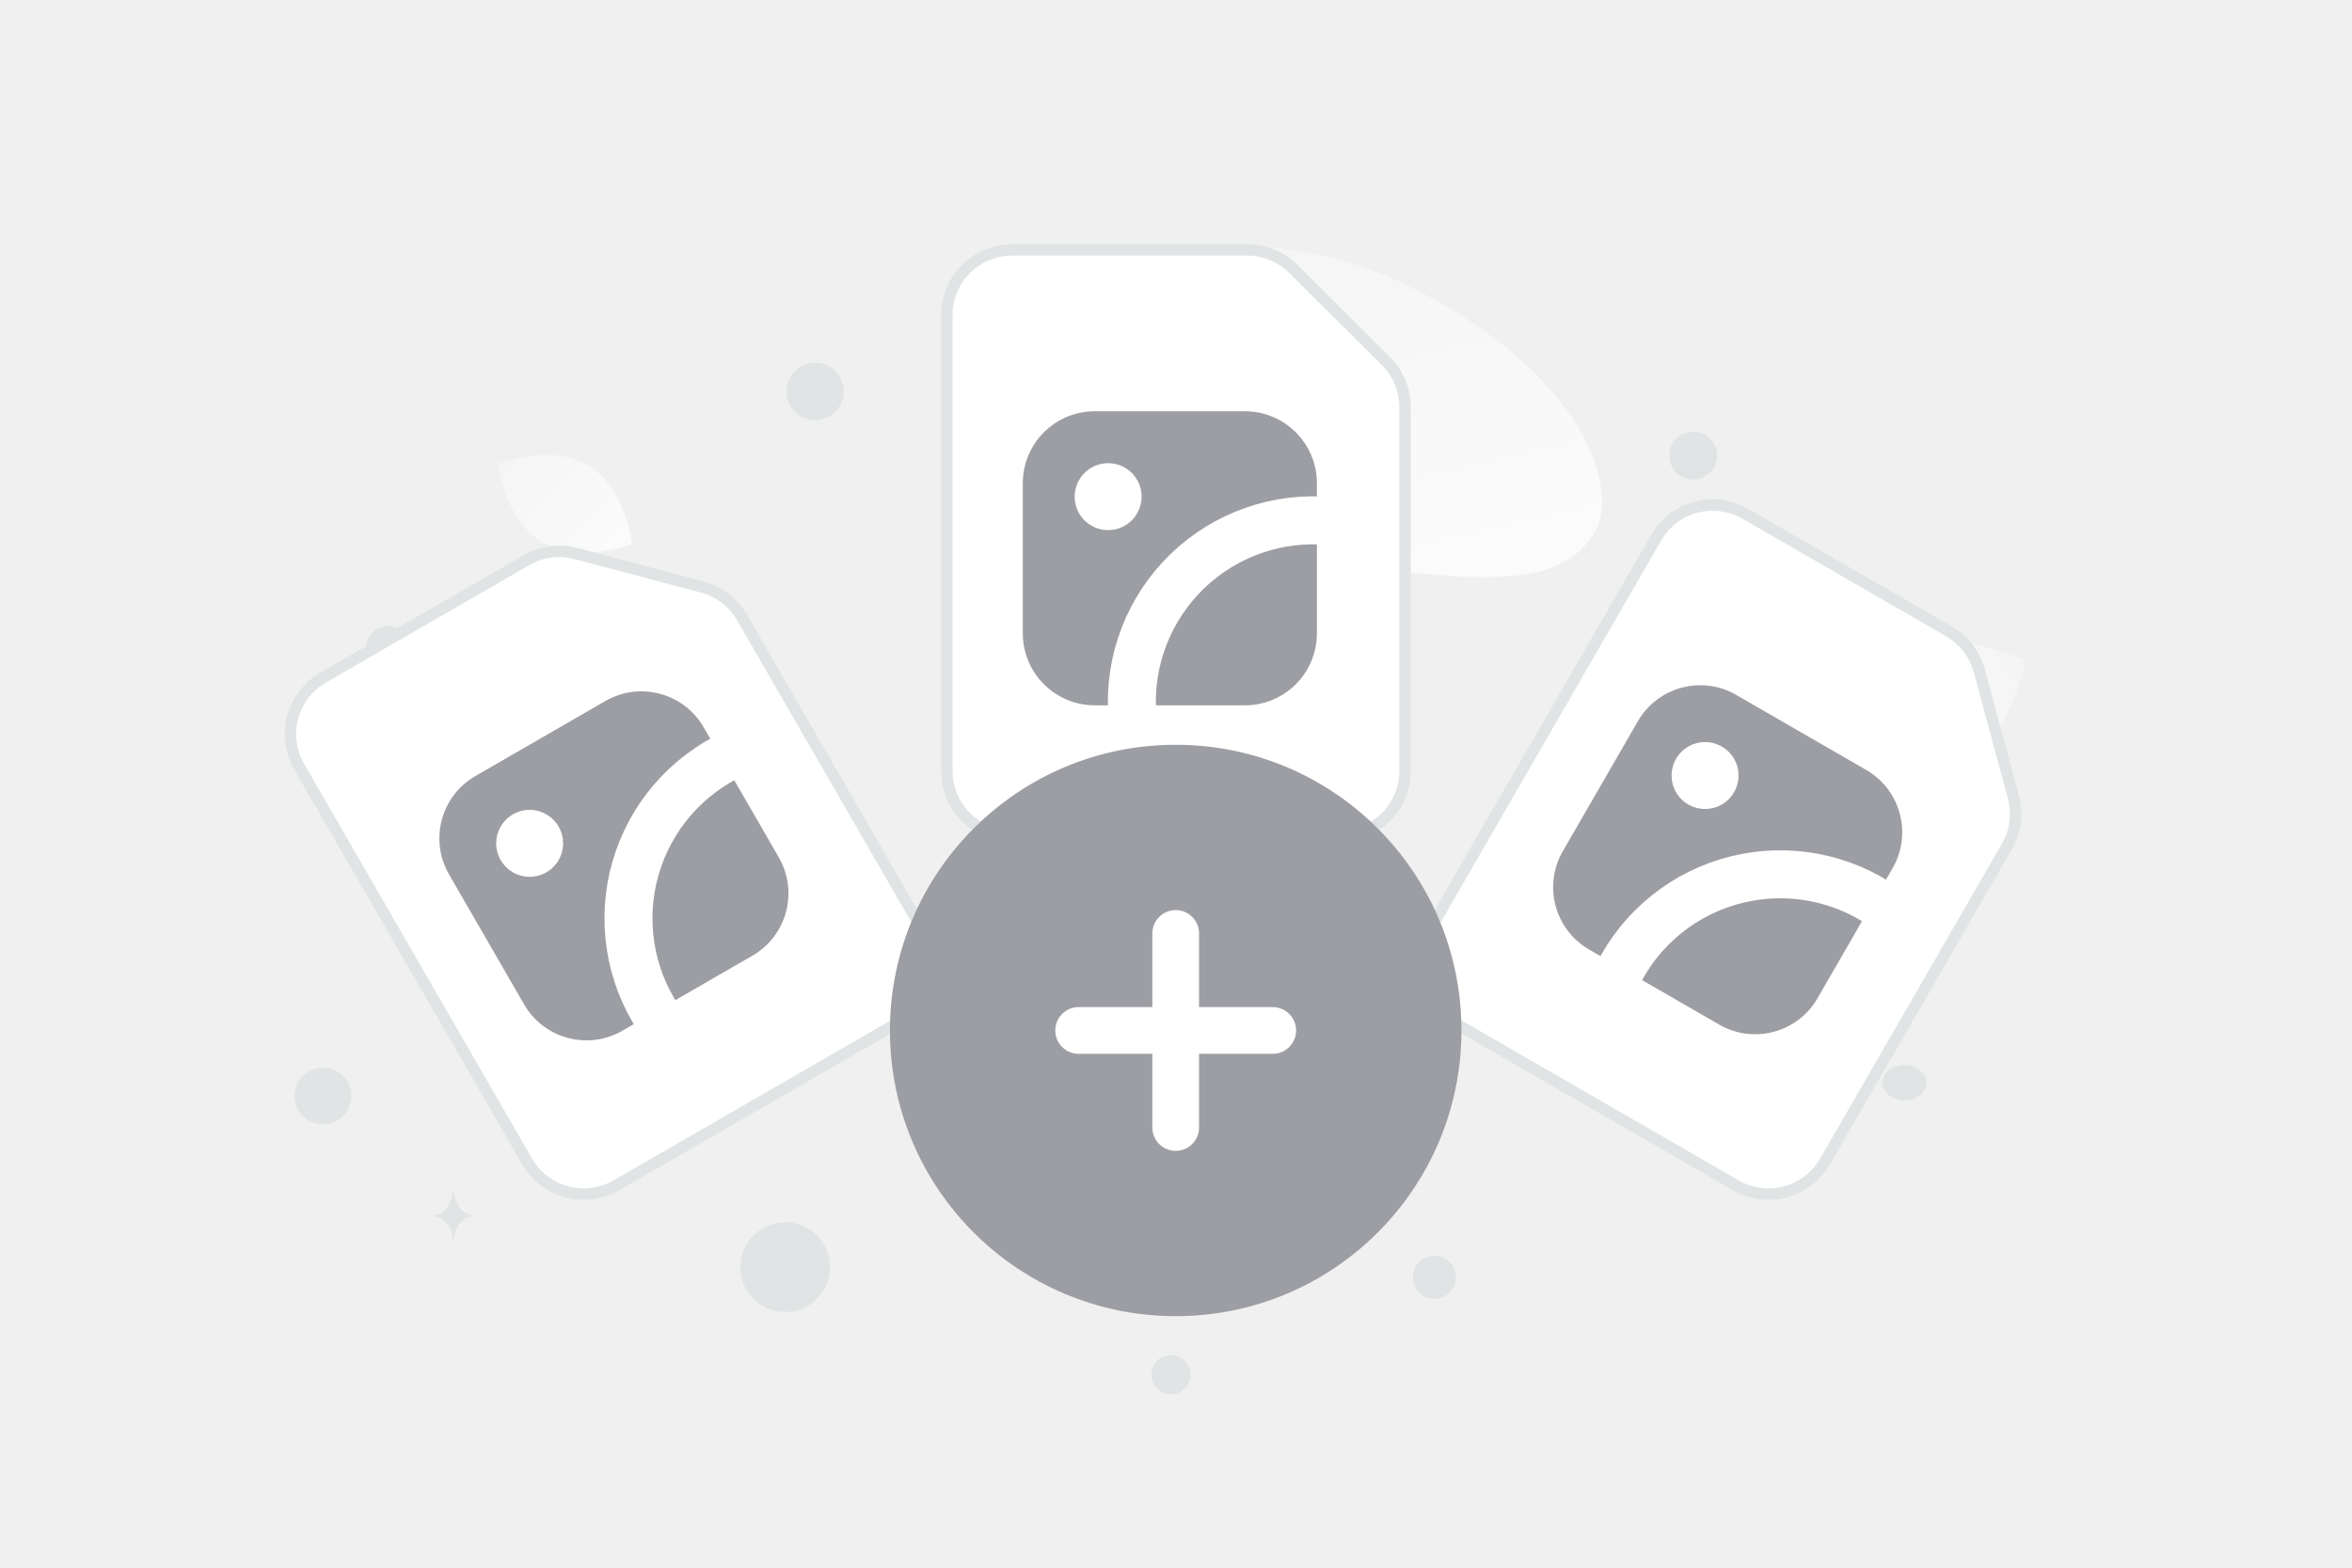
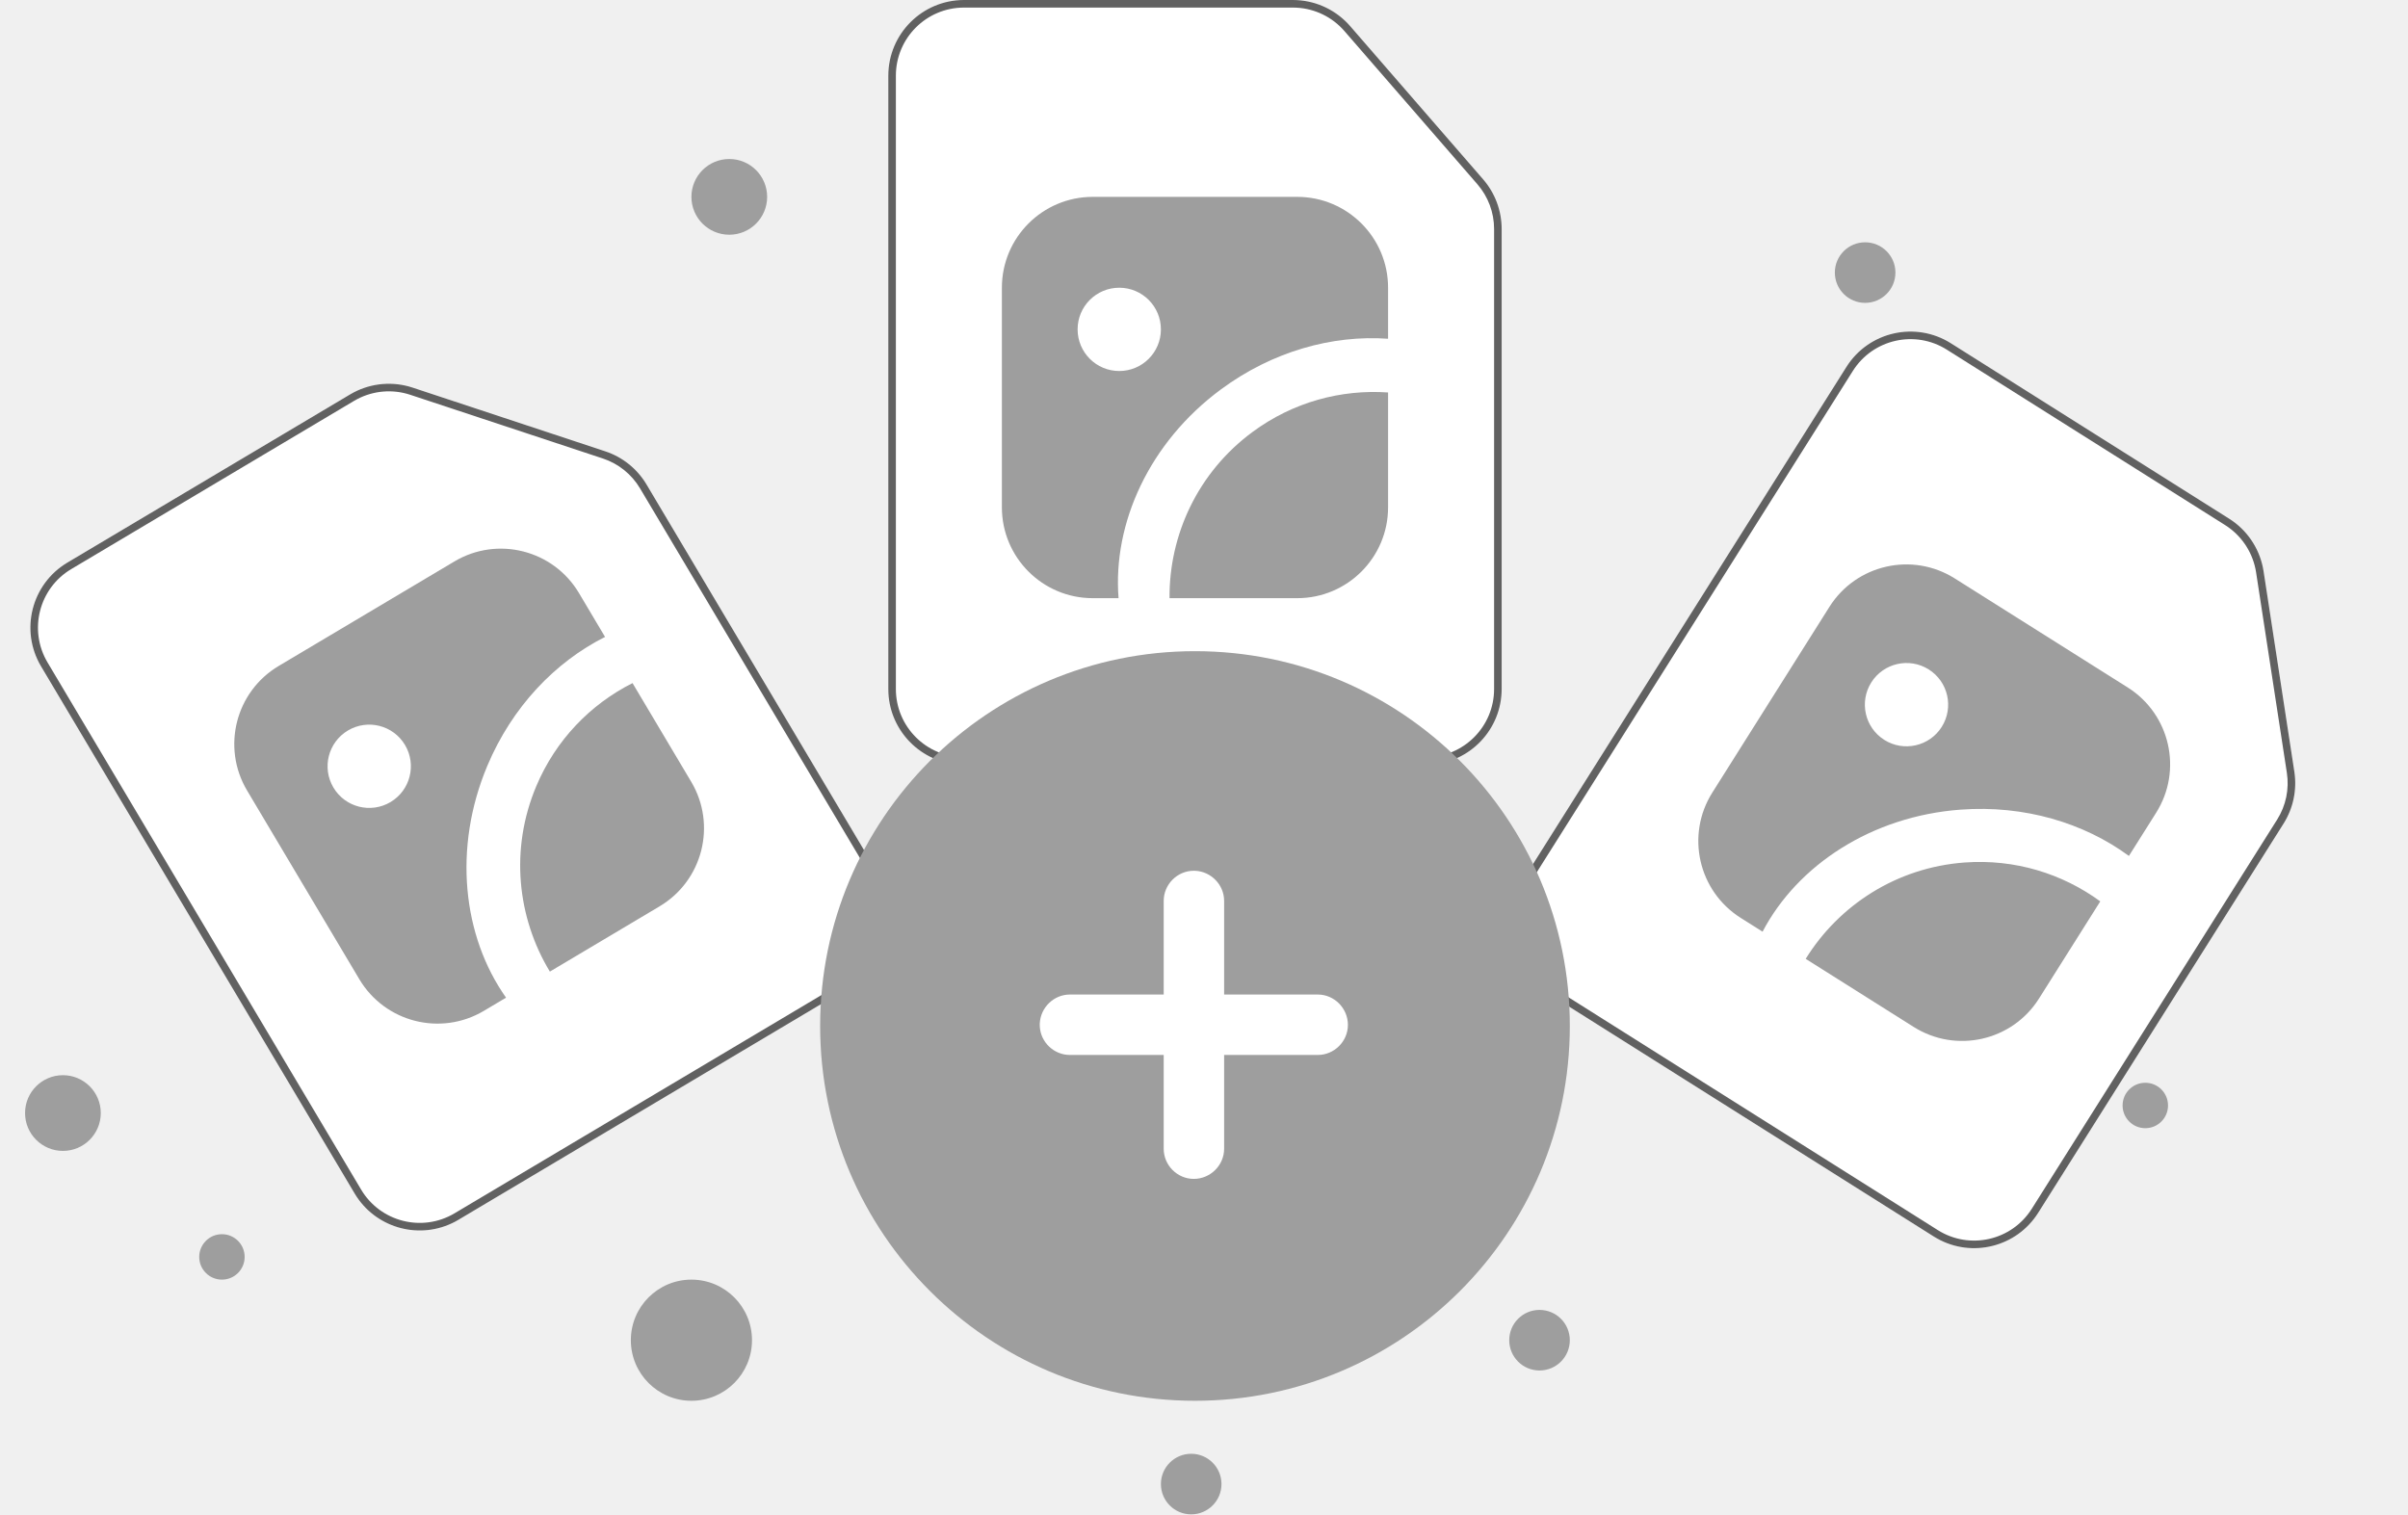
- <svg xmlns="http://www.w3.org/2000/svg" width="900" height="600" viewBox="0 0 900 600" fill="none">
-   <path fill="transparent" d="M0 0h900v600H0z" />
-   <path d="M610.449 203.229c-9.692 17.296-30.916 19.672-64.92 16.385-25.572-2.476-48.893-4.392-74.468-18.336-17.9-9.753-32.07-22.948-42.412-35.764-11.207-13.883-26.85-29.728-19.181-45.47 10.538-21.624 71.48-39.837 130.656-10.054 65.006 32.727 79.805 76.335 70.325 93.239z" fill="url(#a)" />
-   <path d="M743.499 300.415c-24.472 12.14-56.953-3.47-56.953-3.47s7.219-35.284 31.704-47.406c24.472-12.14 56.94 3.452 56.94 3.452s-7.219 35.285-31.691 47.424z" fill="url(#b)" />
-   <path d="M207.395 207.515c14.168 8.491 34.495.642 34.495.642s-2.658-21.615-16.835-30.097c-14.168-8.491-34.487-.651-34.487-.651s2.658 21.614 16.827 30.106z" fill="url(#c)" />
-   <circle cx="672.607" cy="362.106" r="13.362" transform="rotate(180 672.607 362.106)" fill="#9d9ea3" />
-   <circle cx="225.027" cy="268.943" r="11" transform="rotate(180 225.027 268.943)" fill="#9d9ea3" />
-   <circle r="12.527" transform="matrix(-1 0 0 1 226.554 413.018)" fill="#9d9ea3" />
-   <circle r="5.846" transform="matrix(-1 0 0 1 641.657 257.931)" fill="#9d9ea3" />
-   <circle r="7.516" transform="matrix(-1 0 0 1 448.056 526.146)" fill="#E1E4E5" />
-   <circle r="10.857" transform="matrix(-1 0 0 1 123.558 419.459)" fill="#E1E4E5" />
-   <circle r="8.263" transform="matrix(-1 0 0 1 548.897 488.876)" fill="#E1E4E5" />
-   <circle r="9.187" transform="matrix(-1 0 0 1 647.927 174.376)" fill="#E1E4E5" />
-   <circle r="8.249" transform="scale(1 -1) rotate(-75 -87.279 -220.643)" fill="#E1E4E5" />
-   <circle r="10.974" transform="matrix(-1 0 0 1 311.897 149.802)" fill="#E1E4E5" />
-   <ellipse rx="8.442" ry="6.753" transform="matrix(-1 0 0 1 728.714 414.388)" fill="#E1E4E5" />
-   <circle r="17.169" transform="scale(1 -1) rotate(-75 -165.785 -438.28)" fill="#E1E4E5" />
-   <path d="M647.78 404.267h.221c1.308 18.529 15.088 18.814 15.088 18.814s-15.196.297-15.196 21.707c0-21.41-15.195-21.707-15.195-21.707s13.774-.285 15.082-18.814zm-474.337 50.826h.115c.684 10.06 7.888 10.215 7.888 10.215s-7.944.161-7.944 11.785c0-11.624-7.944-11.785-7.944-11.785s7.201-.155 7.885-10.215z" fill="#E1E4E5" />
-   <path fill-rule="evenodd" clip-rule="evenodd" d="m530.305 138.186-35.414-35.257a25.11 25.11 0 0 0-17.707-7.306h-89.813c-13.838 0-25.046 11.158-25.046 24.934v174.54c0 13.776 11.208 24.934 25.046 24.934h125.227c13.838 0 25.046-11.158 25.046-24.934V155.814a24.887 24.887 0 0 0-7.339-17.628z" fill="#fff" stroke="#E1E4E5" stroke-width="4.374" />
-   <rect x="382.196" y="148.219" width="130.904" height="130.904" rx="36.729" fill="#9d9ea3" stroke="#fff" stroke-width="18.364" stroke-linecap="round" stroke-linejoin="round" />
-   <path d="M426.586 187.5a3.64 3.64 0 1 1-5.119 0 3.652 3.652 0 0 1 5.145 0m86.487 12.428a69.482 69.482 0 0 0-79.995 69.196c.02 3.348.287 6.691.798 10.001" stroke="#fff" stroke-width="18.364" stroke-linecap="round" stroke-linejoin="round" />
-   <path fill-rule="evenodd" clip-rule="evenodd" d="m770.432 305.009-13.041-48.241a25.11 25.11 0 0 0-11.682-15.18l-77.781-44.907c-11.983-6.919-27.269-2.86-34.157 9.071l-87.269 151.155c-6.888 11.931-2.761 27.198 9.223 34.117l108.45 62.613c11.983 6.919 27.269 2.86 34.157-9.07l69.641-120.622a24.888 24.888 0 0 0 2.459-18.936z" fill="#fff" stroke="#E1E4E5" stroke-width="4.374" />
-   <rect x="637.148" y="239.642" width="130.904" height="130.904" rx="36.729" transform="rotate(30 637.148 239.642)" fill="#9d9ea3" stroke="#fff" stroke-width="18.364" stroke-linecap="round" stroke-linejoin="round" />
-   <path d="M655.951 295.855a3.64 3.64 0 1 1-7.117.476 3.64 3.64 0 0 1 2.684-3.035 3.653 3.653 0 0 1 4.455 2.572m68.687 54.007a69.485 69.485 0 0 0-103.876 19.928 68.216 68.216 0 0 0-4.309 9.06" stroke="#fff" stroke-width="18.364" stroke-linecap="round" stroke-linejoin="round" />
-   <path fill-rule="evenodd" clip-rule="evenodd" d="m268.756 224.688-48.298-12.826a25.113 25.113 0 0 0-18.988 2.526l-77.78 44.907c-11.984 6.919-16.111 22.186-9.223 34.116l87.27 151.156c6.888 11.93 22.173 15.989 34.157 9.07l108.45-62.613c11.984-6.919 16.111-22.186 9.223-34.117l-69.641-120.622a24.888 24.888 0 0 0-15.17-11.597z" fill="#fff" stroke="#E1E4E5" stroke-width="4.374" />
-   <rect x="145.505" y="307.432" width="130.904" height="130.904" rx="36.729" transform="rotate(-30 145.505 307.432)" fill="#9d9ea3" stroke="#fff" stroke-width="18.364" stroke-linecap="round" stroke-linejoin="round" />
-   <path d="M203.588 319.255a3.639 3.639 0 1 1-4.432 2.559 3.652 3.652 0 0 1 4.455-2.572m81.115-32.481a69.489 69.489 0 0 0-40.406 41.956 69.487 69.487 0 0 0 5.726 57.967 68.318 68.318 0 0 0 5.692 8.262" stroke="#fff" stroke-width="18.364" stroke-linecap="round" stroke-linejoin="round" />
-   <circle cx="449.884" cy="394.39" r="109.344" fill="#9d9ea3" />
-   <rect x="440.944" y="348.314" width="17.88" height="92.152" rx="8.94" fill="#fff" />
-   <rect x="495.959" y="385.45" width="17.88" height="92.152" rx="8.94" transform="rotate(90 495.959 385.45)" fill="#fff" />
-   <defs>
-     <linearGradient id="a" x1="545.162" y1="315.322" x2="458.783" y2="-72.831" gradientUnits="userSpaceOnUse">
-       <stop stop-color="#fff" />
-       <stop offset="1" stop-color="#EEE" />
-     </linearGradient>
-     <linearGradient id="b" x1="649.524" y1="338.281" x2="851.37" y2="178.62" gradientUnits="userSpaceOnUse">
-       <stop stop-color="#fff" />
-       <stop offset="1" stop-color="#EEE" />
-     </linearGradient>
-     <linearGradient id="c" x1="262.222" y1="234.849" x2="148.219" y2="128.925" gradientUnits="userSpaceOnUse">
-       <stop stop-color="#fff" />
-       <stop offset="1" stop-color="#EEE" />
-     </linearGradient>
-   </defs>
+ <svg xmlns="http://www.w3.org/2000/svg" width="318" height="200" viewBox="0 0 318 200" fill="none">
+   <path d="M117.309 10C117.309 4.477 121.786 0 127.309 0H170.747C173.644 0 176.4 1.257 178.299 3.445L195.861 23.68C197.44 25.499 198.309 27.826 198.309 30.234V91C198.309 96.523 193.832 101 188.309 101H127.309C121.786 101 117.309 96.523 117.309 91V10Z" fill="white" />
+   <path d="M117.309 91V10C117.309 4.477 121.786 9.66415e-08 127.309 0H170.747L171.288 0.015C173.985 0.161 176.518 1.394 178.299 3.445L195.86 23.68C197.439 25.498 198.309 27.826 198.309 30.234V91C198.309 96.35 194.107 100.719 188.823 100.987L188.309 101V100C193.279 100 197.309 95.971 197.309 91V30.234C197.309 28.067 196.526 25.972 195.106 24.335L177.544 4.101C175.942 2.254 173.662 1.145 171.234 1.014L170.747 1H127.309C122.338 1 118.309 5.029 118.309 10V91C118.309 95.971 122.338 100 127.309 100V101L126.794 100.987C121.681 100.728 117.581 96.628 117.321 91.515L117.309 91ZM188.309 100V101H127.309V100H188.309Z" fill="#616161" />
+   <path d="M171.309 26C177.936 26 183.309 31.373 183.309 38V44.738C175.966 44.214 168.044 46.396 161.239 51.425C151.77 58.423 146.932 69.108 147.717 79H144.309C137.681 79 132.309 73.627 132.309 67V38C132.309 31.373 137.681 26 144.309 26H171.309ZM165.4 57.055C170.771 53.084 177.129 51.403 183.309 51.833V67C183.309 73.627 177.936 79 171.309 79H154.448C154.383 70.654 158.174 62.395 165.4 57.055ZM147.809 38C144.771 38 142.309 40.462 142.309 43.5C142.309 46.538 144.771 49 147.809 49C150.846 49 153.309 46.538 153.309 43.5C153.309 40.462 150.846 38 147.809 38Z" fill="#9E9E9E" />
+   <path d="M5.421 88.003C2.598 83.256 4.157 77.119 8.903 74.296L46.236 52.09C48.727 50.608 51.737 50.28 54.488 51.19L79.926 59.602C82.213 60.359 84.149 61.915 85.381 63.985L116.445 116.21C119.268 120.956 117.709 127.093 112.963 129.916L60.536 161.101C55.79 163.924 49.653 162.365 46.83 157.618L5.421 88.003Z" fill="white" />
+   <path d="M46.83 157.618L5.421 88.003C2.598 83.256 4.157 77.119 8.903 74.296L46.236 52.09L46.709 51.825C49.102 50.572 51.909 50.337 54.488 51.19L79.926 59.603C82.212 60.359 84.149 61.915 85.381 63.984L116.445 116.21C119.18 120.808 117.803 126.711 113.399 129.642L112.963 129.916L112.452 129.057C116.723 126.516 118.127 120.993 115.586 116.721L84.521 64.496C83.413 62.633 81.67 61.232 79.612 60.552L54.174 52.139C51.853 51.371 49.327 51.584 47.173 52.712L46.748 52.949L9.414 75.156C5.142 77.697 3.739 83.219 6.28 87.492L47.689 157.107C50.23 161.379 55.753 162.782 60.025 160.241L60.536 161.101L60.087 161.353C55.56 163.744 49.94 162.316 47.104 158.054L46.83 157.618ZM112.452 129.057L112.963 129.916L60.536 161.101L60.025 160.241L112.452 129.057Z" fill="#616161" />
+   <path d="M60.011 74.148C65.707 70.76 73.071 72.631 76.459 78.327L79.903 84.118C73.324 87.422 67.632 93.347 64.354 101.147C59.794 112.003 61.098 123.66 66.829 131.76L63.9 133.502C58.204 136.89 50.84 135.019 47.452 129.323L32.627 104.399C29.239 98.703 31.11 91.339 36.806 87.951L60.011 74.148ZM70.808 103.859C73.395 97.701 78 93.005 83.531 90.216L91.284 103.251C94.672 108.947 92.801 116.311 87.105 119.699L72.615 128.319C68.293 121.179 67.328 112.142 70.808 103.859ZM45.948 96.475C43.338 98.028 42.48 101.404 44.033 104.014C45.586 106.625 48.961 107.482 51.572 105.929C54.182 104.377 55.04 101.001 53.487 98.391C51.934 95.78 48.559 94.923 45.948 96.475Z" fill="#9E9E9E" />
+   <path d="M243.838 48.459C246.783 43.787 252.958 42.388 257.63 45.333L294.376 68.498C296.827 70.043 298.487 72.576 298.927 75.44L302.993 101.922C303.358 104.303 302.852 106.735 301.568 108.773L269.162 160.176C266.217 164.848 260.042 166.248 255.37 163.303L203.768 130.772C199.096 127.827 197.696 121.652 200.642 116.98L243.838 48.459Z" fill="white" />
+   <path d="M200.642 116.98L243.838 48.459C246.783 43.787 252.958 42.388 257.63 45.333L294.376 68.498L294.826 68.799C297.03 70.361 298.515 72.755 298.927 75.44L302.992 101.922C303.358 104.303 302.852 106.735 301.568 108.773L269.162 160.176C266.309 164.702 260.425 166.158 255.812 163.566L255.37 163.303L255.903 162.457C260.108 165.108 265.666 163.848 268.316 159.643L300.722 108.239C301.878 106.406 302.333 104.216 302.004 102.074L297.939 75.592C297.568 73.175 296.231 71.021 294.248 69.615L293.843 69.344L257.097 46.179C252.892 43.528 247.334 44.788 244.684 48.993L201.487 117.513C198.837 121.718 200.097 127.276 204.301 129.926L203.768 130.772L203.339 130.487C199.152 127.541 197.87 121.886 200.378 117.422L200.642 116.98ZM255.903 162.457L255.37 163.303L203.768 130.772L204.301 129.926L255.903 162.457Z" fill="#616161" />
+   <path d="M280.986 90.792C286.592 94.327 288.272 101.737 284.737 107.343L281.144 113.043C275.212 108.683 267.347 106.305 258.909 106.93C247.167 107.801 237.375 114.259 232.764 123.046L229.881 121.228C224.275 117.694 222.595 110.284 226.129 104.677L241.595 80.145C245.129 74.539 252.539 72.859 258.145 76.394L280.986 90.792ZM259.426 113.911C266.087 113.418 272.362 115.386 277.361 119.045L269.272 131.875C265.738 137.481 258.328 139.161 252.721 135.627L238.459 126.635C242.854 119.541 250.466 114.575 259.426 113.911ZM254.707 88.411C252.137 86.791 248.741 87.561 247.121 90.131C245.501 92.7 246.271 96.097 248.841 97.717C251.41 99.337 254.806 98.567 256.426 95.997C258.046 93.427 257.276 90.031 254.707 88.411Z" fill="#9E9E9E" />
+   <circle cx="157.809" cy="135.5" r="49.5" fill="#9E9E9E" />
+   <path d="M157.86 115.005C159.949 115.112 161.658 116.861 161.658 118.979V131.347H174.026C176.213 131.347 178.005 133.169 178.005 135.349C178.005 137.557 176.184 139.328 174.026 139.328H161.658V151.718C161.658 153.904 159.837 155.696 157.657 155.696C155.449 155.696 153.678 153.875 153.678 151.718V139.328H141.288C139.198 139.328 137.422 137.666 137.314 135.554L137.309 135.349L137.314 135.146C137.421 133.057 139.17 131.347 141.288 131.347H153.678V118.979C153.678 116.822 155.449 115 157.657 115L157.86 115.005Z" fill="white" />
+   <circle cx="91.309" cy="177" r="8" fill="#9E9E9E" />
+   <circle cx="8.309" cy="147" r="5" fill="#9E9E9E" />
+   <circle cx="96.309" cy="26" r="5" fill="#9E9E9E" />
+   <circle cx="246.309" cy="36" r="4" fill="#9E9E9E" />
+   <circle cx="203.309" cy="177" r="4" fill="#9E9E9E" />
+   <circle cx="157.309" cy="196" r="4" fill="#9E9E9E" />
+   <circle cx="283.309" cy="146" r="3" fill="#9E9E9E" />
+   <circle cx="29.309" cy="166" r="3" fill="#9E9E9E" />
</svg>
